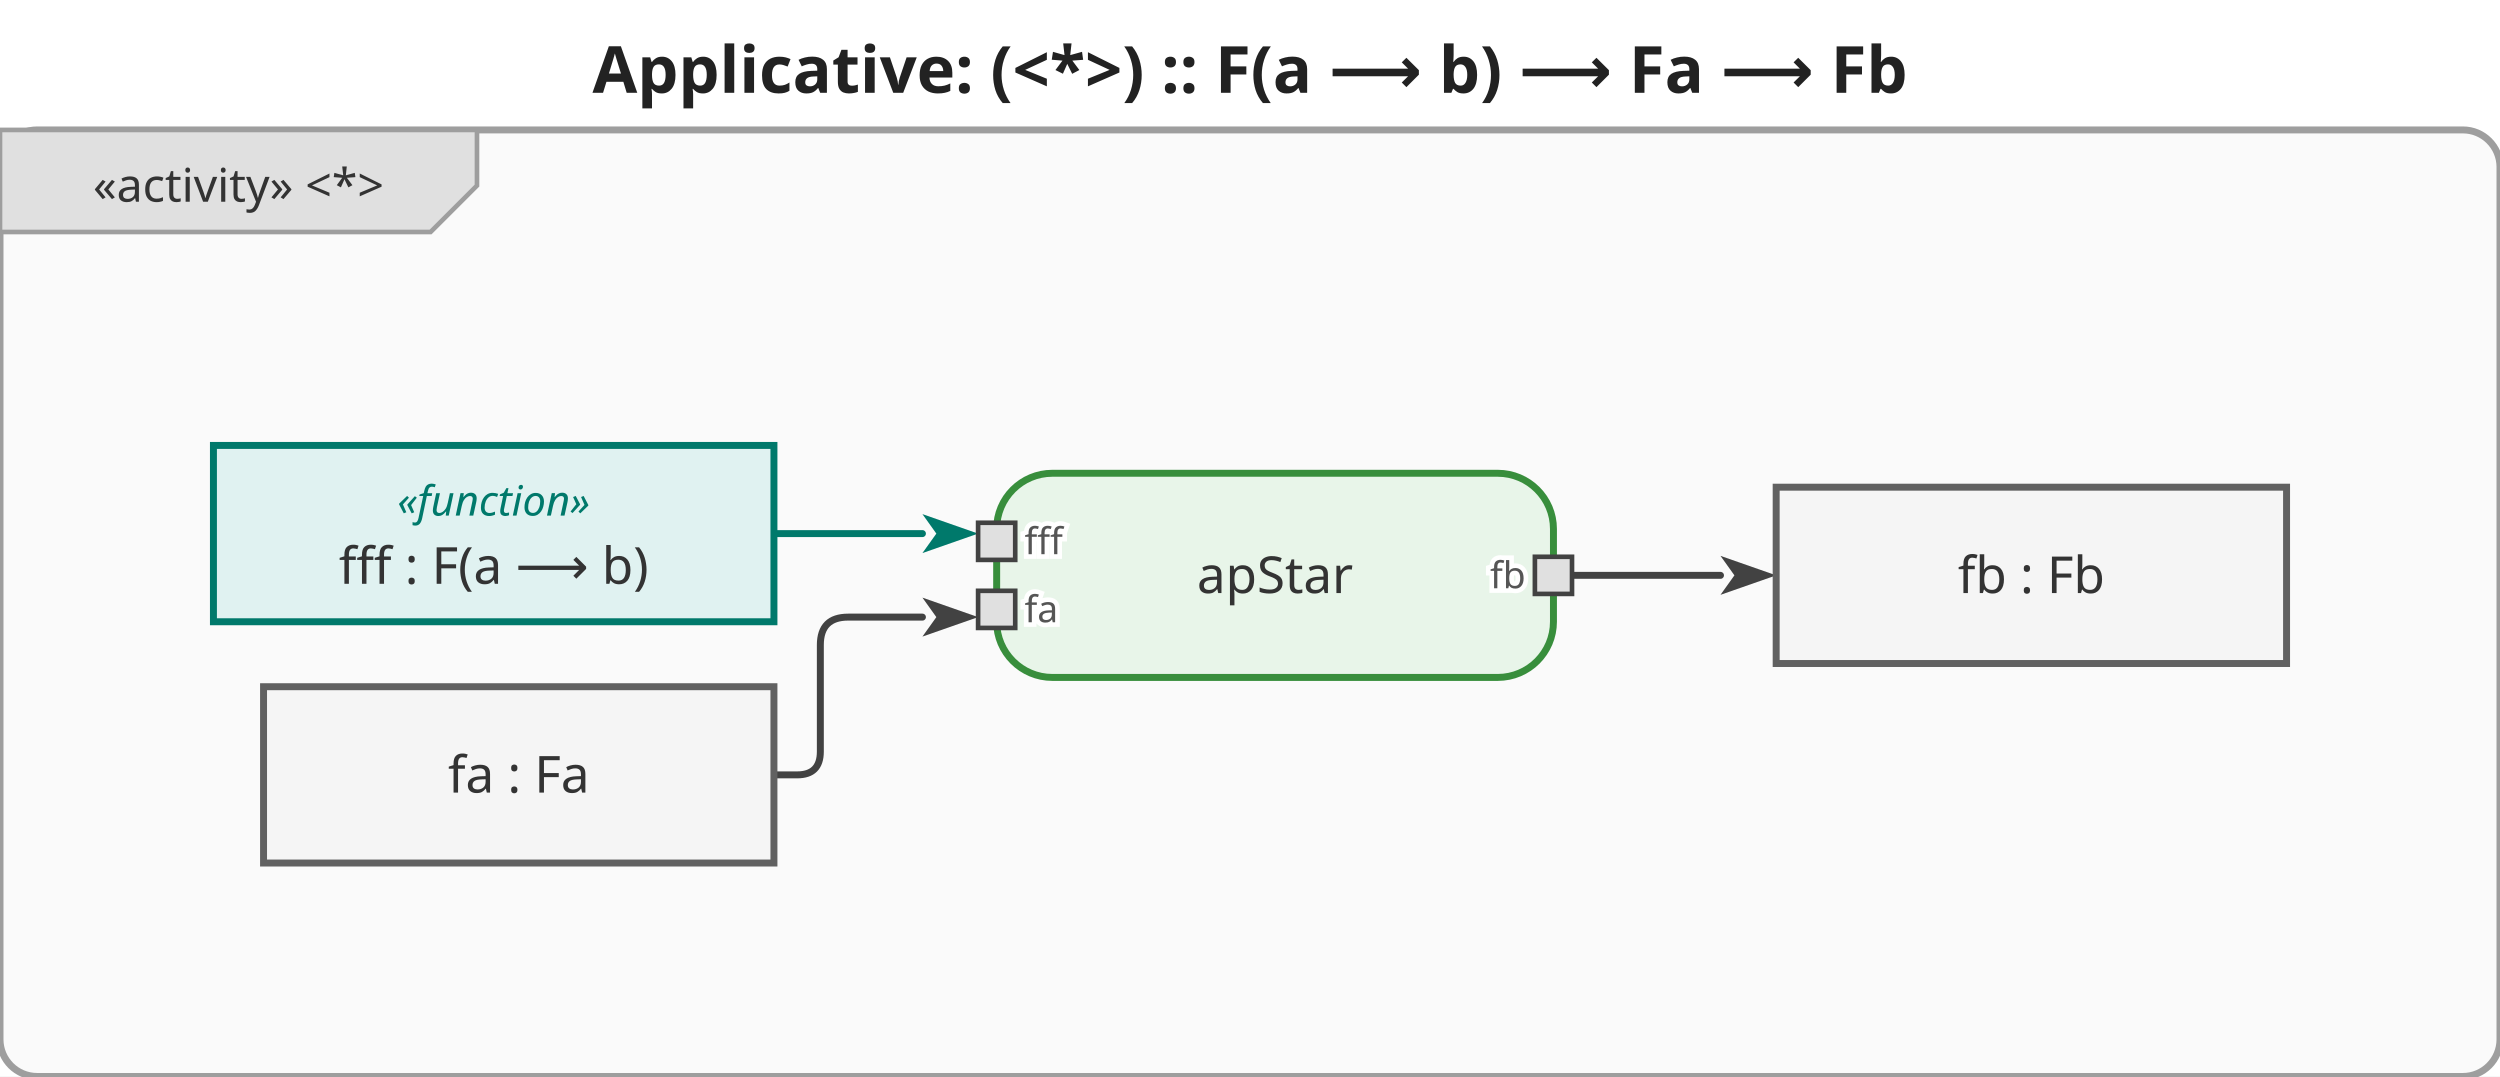
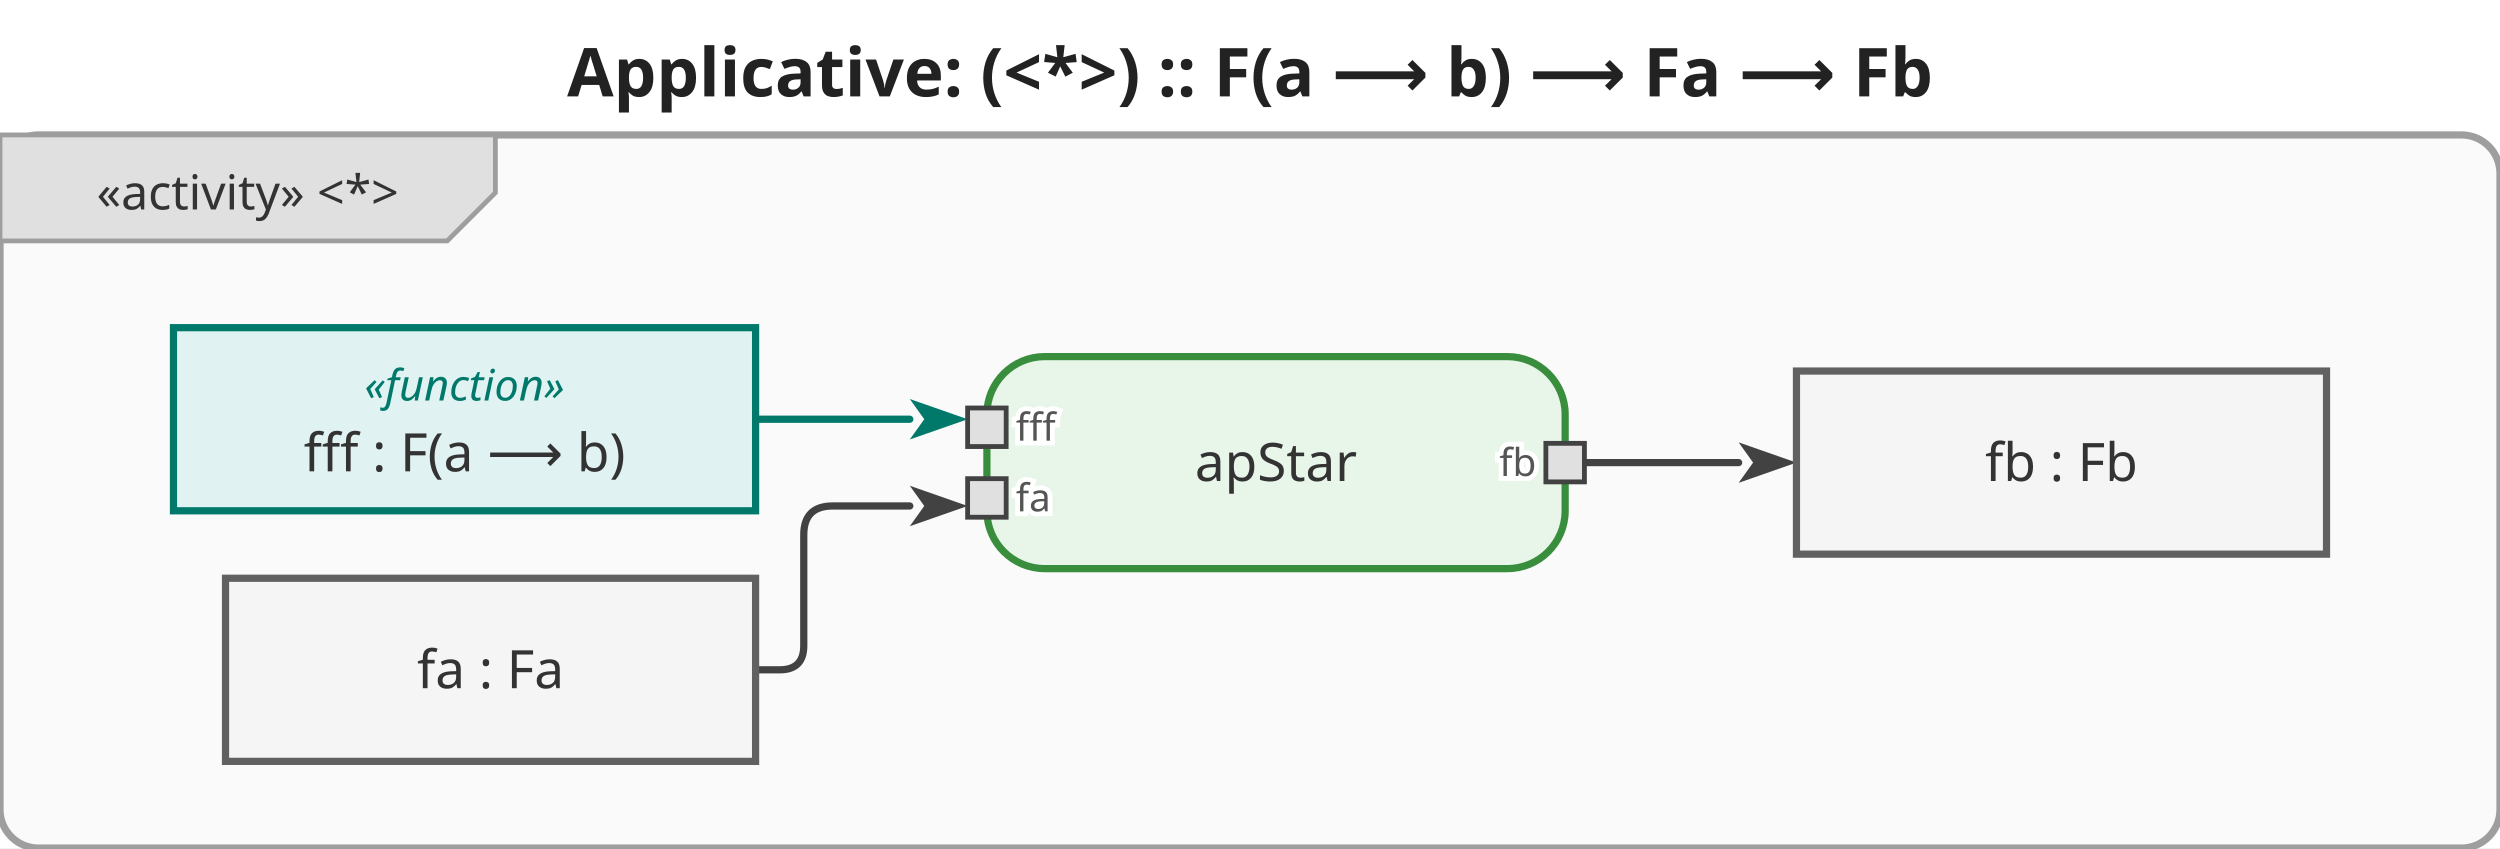
- <svg xmlns="http://www.w3.org/2000/svg" viewBox="0 0 538.8 232" width="538.8" height="232">
+ <svg xmlns="http://www.w3.org/2000/svg" viewBox="0 0 518.8 176" width="518.8" height="176">
  <defs>
    <marker id="arrowFilled" viewBox="0 0 10 10" refX="0" refY="5" markerWidth="8" markerHeight="8" orient="auto-start-reverse">
      <path d="M0,1.5 L10,5 L0,8.5 L2.5,5 Z" fill="#424242" />
    </marker>
    <marker id="arrowOpen" viewBox="0 0 10 10" refX="0" refY="5" markerWidth="8" markerHeight="8" orient="auto-start-reverse">
      <path d="M0,1.5 L10,5 L0,8.5" fill="none" stroke="#424242" stroke-width="1.25" />
    </marker>
    <marker id="arrowHof" viewBox="0 0 10 10" refX="0" refY="5" markerWidth="8" markerHeight="8" orient="auto-start-reverse">
      <path d="M0,1.5 L10,5 L0,8.5 L2.5,5 Z" fill="#00796b" />
    </marker>
  </defs>
-   <rect width="538.8" height="232" fill="white" />
-   <text x="269.4" y="20" text-anchor="middle" font-size="14" font-weight="bold" font-family="sans-serif" fill="#222">Applicative: (&lt;*&gt;) :: F(a ⟶ b) ⟶ Fa ⟶ Fb</text>
+   <rect width="518.8" height="176" fill="white" />
+   <text x="259.4" y="20" text-anchor="middle" font-size="14" font-weight="bold" font-family="sans-serif" fill="#222">Applicative: (&lt;*&gt;) :: F(a ⟶ b) ⟶ Fa ⟶ Fb</text>
  <g transform="translate(0,28)">
-     <rect x="0" y="0" width="538.8" height="204" rx="8" fill="#fafafa" stroke="#9e9e9e" stroke-width="1.5" />
+     <rect x="0" y="0" width="518.8" height="148" rx="8" fill="#fafafa" stroke="#9e9e9e" stroke-width="1.5" />
    <g class="diagram-frame-tab tab-activity">
      <path d="M0,0 L102.8,0 L102.8,12 L92.8,22 L0,22 Z" fill="#e0e0e0" stroke="#9e9e9e" stroke-width="1" />
      <text x="51.4" y="12" text-anchor="middle" font-size="10" font-family="sans-serif" dominant-baseline="middle" fill="#333">«activity» &lt;*&gt;</text>
    </g>
    <g class="edge hof-edge">
-       <path d="M166.8,87.0 L198.8,87.0" fill="none" stroke="#00796b" stroke-width="1.5" stroke-linejoin="round" stroke-linecap="round" marker-end="url(#arrowHof)" />
+       <path d="M156.8,59.0 L188.8,59.0" fill="none" stroke="#00796b" stroke-width="1.5" stroke-linejoin="round" stroke-linecap="round" marker-end="url(#arrowHof)" />
    </g>
    <g class="edge">
-       <path d="M166.8,139.0 L171.8,139.0 Q176.8,139.0 176.8,134.0 L176.8,111.0 Q176.8,105.0 182.8,105.0 L198.8,105.0" fill="none" stroke="#424242" stroke-width="1.5" stroke-linejoin="round" stroke-linecap="round" marker-end="url(#arrowFilled)" />
+       <path d="M156.8,111.0 L161.8,111.0 Q166.8,111.0 166.8,106.0 L166.8,83.0 Q166.8,77.0 172.8,77.0 L188.8,77.0" fill="none" stroke="#424242" stroke-width="1.5" stroke-linejoin="round" stroke-linecap="round" marker-end="url(#arrowFilled)" />
    </g>
    <g class="edge">
-       <path d="M338.8,96.0 L370.8,96.0" fill="none" stroke="#424242" stroke-width="1.5" stroke-linejoin="round" stroke-linecap="round" marker-end="url(#arrowFilled)" />
+       <path d="M328.8,68.0 L360.8,68.0" fill="none" stroke="#424242" stroke-width="1.5" stroke-linejoin="round" stroke-linecap="round" marker-end="url(#arrowFilled)" />
    </g>
    <g class="action-node">
-       <rect x="214.8" y="74" width="120" height="44" rx="12" fill="#e8f5e9" stroke="#388e3c" stroke-width="1.5" />
-       <text class="action-label" x="274.8" y="96" text-anchor="middle" font-size="11" font-family="sans-serif" dominant-baseline="middle" fill="#333">apStar</text>
+       <rect x="204.8" y="46" width="120" height="44" rx="12" fill="#e8f5e9" stroke="#388e3c" stroke-width="1.5" />
+       <text class="action-label" x="264.8" y="68" text-anchor="middle" font-size="11" font-family="sans-serif" dominant-baseline="middle" fill="#333">apStar</text>
      <g class="pin pin-in">
-         <rect x="210.8" y="84.667" width="8" height="8" fill="#e0e0e0" stroke="#424242" stroke-width="1" />
-         <text x="220.8" y="88.667" text-anchor="start" font-size="8" font-family="sans-serif" dominant-baseline="middle" fill="#555" stroke="white" stroke-width="2" paint-order="stroke fill">fff</text>
+         <rect x="200.8" y="56.667" width="8" height="8" fill="#e0e0e0" stroke="#424242" stroke-width="1" />
+         <text x="210.8" y="60.667" text-anchor="start" font-size="8" font-family="sans-serif" dominant-baseline="middle" fill="#555" stroke="white" stroke-width="2" paint-order="stroke fill">fff</text>
      </g>
      <g class="pin pin-in">
-         <rect x="210.8" y="99.333" width="8" height="8" fill="#e0e0e0" stroke="#424242" stroke-width="1" />
-         <text x="220.8" y="103.333" text-anchor="start" font-size="8" font-family="sans-serif" dominant-baseline="middle" fill="#555" stroke="white" stroke-width="2" paint-order="stroke fill">fa</text>
+         <rect x="200.8" y="71.333" width="8" height="8" fill="#e0e0e0" stroke="#424242" stroke-width="1" />
+         <text x="210.8" y="75.333" text-anchor="start" font-size="8" font-family="sans-serif" dominant-baseline="middle" fill="#555" stroke="white" stroke-width="2" paint-order="stroke fill">fa</text>
      </g>
      <g class="pin pin-out">
-         <rect x="330.8" y="92" width="8" height="8" fill="#e0e0e0" stroke="#424242" stroke-width="1" />
-         <text x="328.8" y="96" text-anchor="end" font-size="8" font-family="sans-serif" dominant-baseline="middle" fill="#555" stroke="white" stroke-width="2" paint-order="stroke fill">fb</text>
+         <rect x="320.8" y="64" width="8" height="8" fill="#e0e0e0" stroke="#424242" stroke-width="1" />
+         <text x="318.8" y="68" text-anchor="end" font-size="8" font-family="sans-serif" dominant-baseline="middle" fill="#555" stroke="white" stroke-width="2" paint-order="stroke fill">fb</text>
      </g>
    </g>
    <g class="object-node hof">
-       <rect x="46" y="68" width="120.8" height="38" fill="#e0f2f1" stroke="#00796b" stroke-width="1.5" />
-       <text x="106.4" y="80" text-anchor="middle" font-size="9" font-style="italic" font-family="sans-serif" dominant-baseline="middle" fill="#00796b">«function»</text>
-       <text x="106.4" y="94" text-anchor="middle" font-size="11" font-family="sans-serif" dominant-baseline="middle" fill="#333">fff : F(a ⟶ b)</text>
+       <rect x="36" y="40" width="120.8" height="38" fill="#e0f2f1" stroke="#00796b" stroke-width="1.5" />
+       <text x="96.4" y="52" text-anchor="middle" font-size="9" font-style="italic" font-family="sans-serif" dominant-baseline="middle" fill="#00796b">«function»</text>
+       <text x="96.4" y="66" text-anchor="middle" font-size="11" font-family="sans-serif" dominant-baseline="middle" fill="#333">fff : F(a ⟶ b)</text>
    </g>
    <g class="object-node">
-       <rect x="56.8" y="120" width="110" height="38" fill="#f5f5f5" stroke="#616161" stroke-width="1.5" />
-       <text x="111.8" y="139" text-anchor="middle" font-size="11" font-family="sans-serif" dominant-baseline="middle" fill="#333">fa : Fa</text>
+       <rect x="46.8" y="92" width="110" height="38" fill="#f5f5f5" stroke="#616161" stroke-width="1.5" />
+       <text x="101.8" y="111" text-anchor="middle" font-size="11" font-family="sans-serif" dominant-baseline="middle" fill="#333">fa : Fa</text>
    </g>
    <g class="object-node">
-       <rect x="382.8" y="77" width="110" height="38" fill="#f5f5f5" stroke="#616161" stroke-width="1.5" />
-       <text x="437.8" y="96" text-anchor="middle" font-size="11" font-family="sans-serif" dominant-baseline="middle" fill="#333">fb : Fb</text>
+       <rect x="372.8" y="49" width="110" height="38" fill="#f5f5f5" stroke="#616161" stroke-width="1.5" />
+       <text x="427.8" y="68" text-anchor="middle" font-size="11" font-family="sans-serif" dominant-baseline="middle" fill="#333">fb : Fb</text>
    </g>
  </g>
</svg>
